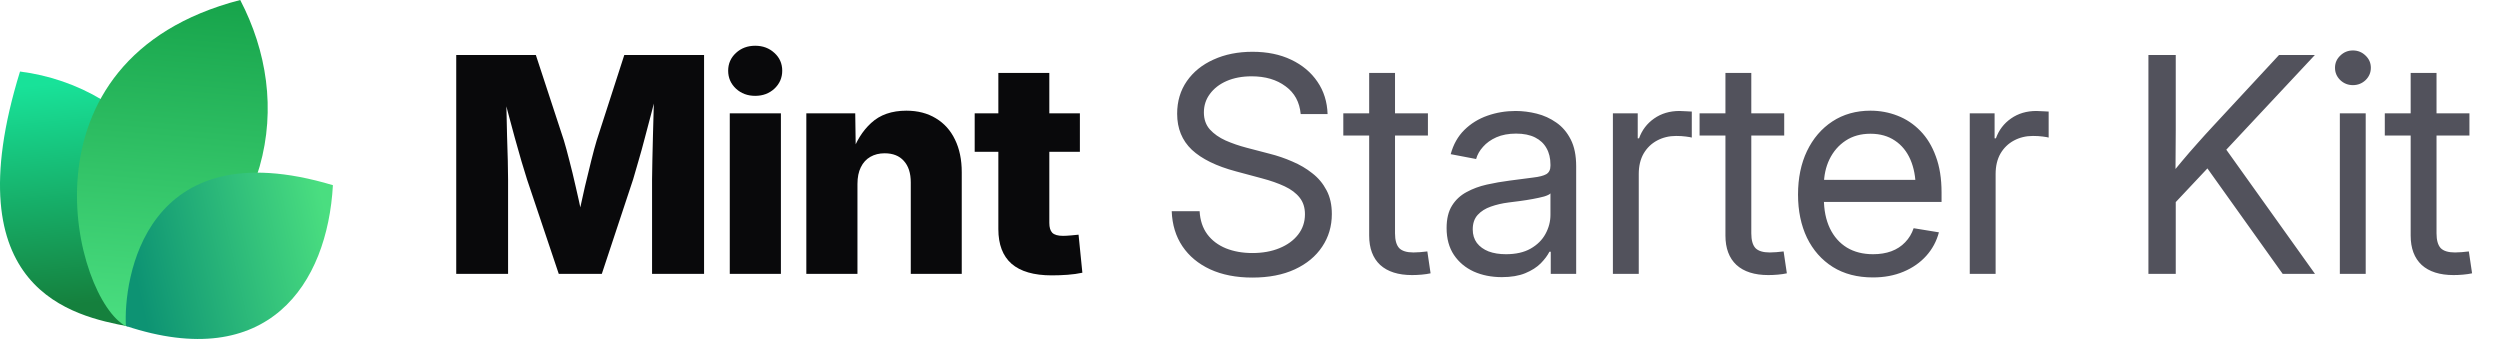
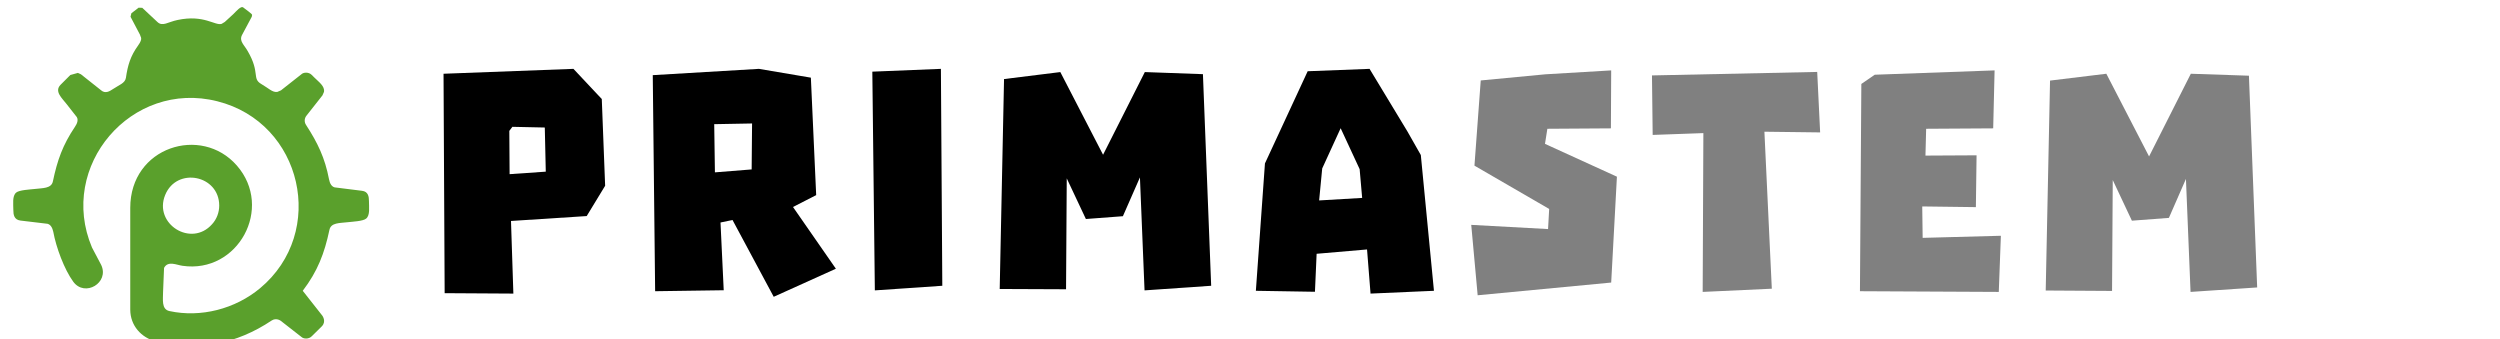
- <svg xmlns="http://www.w3.org/2000/svg" width="177" height="24" viewBox="0 0 177 24" fill="none">
-   <path d="M9.061 23.108C5.268 22.377 -3.391 20.627 1.417 5.064C9.634 6.099 16.973 14.064 9.061 23.108Z" fill="url(#paint0_linear_17557_2020)" />
-   <path d="M8.919 23.094C5.276 21.222 0.784 4.209 17.007 0C20.757 7.193 19.621 16.545 8.919 23.094Z" fill="url(#paint1_linear_17557_2020)" />
-   <path d="M8.914 23.079C8.735 19.882 10.159 9.085 23.57 13.111C23.181 20.123 18.984 26.418 8.914 23.079Z" fill="url(#paint2_linear_17557_2020)" />
-   <path d="M32.301 19.392V3.894H37.938L39.925 9.948C40.036 10.315 40.164 10.787 40.31 11.362C40.462 11.938 40.611 12.552 40.757 13.204C40.91 13.855 41.048 14.483 41.173 15.086C41.305 15.682 41.412 16.192 41.495 16.615H40.695C40.771 16.192 40.871 15.682 40.996 15.086C41.128 14.49 41.267 13.866 41.412 13.214C41.565 12.562 41.714 11.948 41.86 11.373C42.005 10.79 42.133 10.315 42.244 9.948L44.2 3.894H49.848V19.392H46.166V12.704C46.166 12.357 46.173 11.917 46.187 11.383C46.2 10.849 46.214 10.27 46.228 9.646C46.249 9.022 46.266 8.391 46.28 7.753C46.301 7.115 46.311 6.519 46.311 5.964H46.623C46.485 6.561 46.332 7.181 46.166 7.826C45.999 8.471 45.833 9.102 45.666 9.719C45.507 10.336 45.351 10.901 45.198 11.414C45.053 11.928 44.928 12.357 44.824 12.704L42.608 19.392H39.561L37.314 12.704C37.203 12.357 37.072 11.928 36.919 11.414C36.773 10.901 36.614 10.34 36.441 9.729C36.274 9.112 36.104 8.481 35.931 7.836C35.764 7.192 35.608 6.567 35.463 5.964H35.827C35.834 6.512 35.844 7.105 35.858 7.743C35.872 8.374 35.886 9.005 35.9 9.636C35.92 10.26 35.938 10.839 35.952 11.373C35.965 11.907 35.972 12.351 35.972 12.704V19.392H32.301ZM51.668 19.392V8.024H55.288V19.392H51.668ZM53.468 6.786C52.927 6.786 52.473 6.616 52.105 6.276C51.738 5.93 51.554 5.507 51.554 5.007C51.554 4.508 51.738 4.088 52.105 3.749C52.473 3.409 52.927 3.239 53.468 3.239C54.009 3.239 54.463 3.409 54.83 3.749C55.198 4.082 55.382 4.501 55.382 5.007C55.382 5.507 55.198 5.93 54.83 6.276C54.463 6.616 54.009 6.786 53.468 6.786ZM60.708 13.027V19.392H57.088V8.024H60.551L60.593 10.967H60.281C60.593 10.024 61.061 9.268 61.685 8.7C62.309 8.124 63.138 7.836 64.171 7.836C64.975 7.836 65.672 8.017 66.262 8.377C66.851 8.731 67.302 9.234 67.614 9.885C67.933 10.537 68.092 11.307 68.092 12.194V19.392H64.483V12.912C64.483 12.26 64.32 11.754 63.994 11.394C63.675 11.033 63.221 10.853 62.632 10.853C62.25 10.853 61.914 10.936 61.623 11.102C61.332 11.269 61.106 11.515 60.947 11.841C60.787 12.16 60.708 12.555 60.708 13.027ZM76.456 8.024V10.749H69.008V8.024H76.456ZM70.683 5.163H74.292V15.783C74.292 16.102 74.361 16.334 74.5 16.48C74.646 16.625 74.899 16.698 75.259 16.698C75.405 16.698 75.596 16.688 75.831 16.667C76.074 16.646 76.251 16.629 76.362 16.615L76.632 19.309C76.313 19.378 75.963 19.427 75.582 19.455C75.207 19.482 74.836 19.496 74.469 19.496C73.2 19.496 72.25 19.222 71.619 18.674C70.995 18.127 70.683 17.308 70.683 16.22V5.163Z" fill="#09090B" />
-   <path d="M88.667 19.652C87.523 19.652 86.528 19.458 85.682 19.07C84.843 18.681 84.188 18.137 83.716 17.437C83.245 16.736 82.992 15.908 82.957 14.951H84.933C84.968 15.596 85.148 16.14 85.474 16.584C85.8 17.021 86.24 17.354 86.795 17.582C87.35 17.804 87.974 17.915 88.667 17.915C89.388 17.915 90.026 17.801 90.581 17.572C91.143 17.343 91.583 17.024 91.902 16.615C92.228 16.199 92.391 15.717 92.391 15.169C92.391 14.698 92.266 14.306 92.017 13.994C91.767 13.675 91.413 13.408 90.956 13.193C90.498 12.978 89.954 12.787 89.323 12.621L87.502 12.132C86.123 11.765 85.082 11.255 84.382 10.603C83.689 9.944 83.342 9.095 83.342 8.055C83.342 7.174 83.571 6.404 84.028 5.746C84.486 5.087 85.117 4.577 85.921 4.217C86.726 3.849 87.645 3.666 88.678 3.666C89.718 3.666 90.63 3.853 91.413 4.227C92.204 4.602 92.824 5.122 93.275 5.787C93.726 6.446 93.965 7.209 93.993 8.076H92.089C92.013 7.23 91.656 6.574 91.018 6.11C90.387 5.638 89.586 5.403 88.615 5.403C87.95 5.403 87.36 5.513 86.847 5.735C86.341 5.957 85.946 6.262 85.661 6.651C85.377 7.032 85.235 7.469 85.235 7.961C85.235 8.447 85.377 8.849 85.661 9.168C85.946 9.48 86.317 9.74 86.774 9.948C87.232 10.149 87.724 10.319 88.251 10.457L89.884 10.884C90.439 11.023 90.977 11.206 91.496 11.435C92.023 11.657 92.495 11.934 92.911 12.267C93.334 12.593 93.67 12.995 93.92 13.474C94.17 13.945 94.294 14.504 94.294 15.149C94.294 16.015 94.066 16.788 93.608 17.468C93.157 18.148 92.512 18.681 91.673 19.07C90.834 19.458 89.832 19.652 88.667 19.652ZM101.097 8.024V9.594H95.106V8.024H101.097ZM96.937 5.163H98.767V16.521C98.767 17 98.865 17.347 99.059 17.562C99.26 17.77 99.6 17.874 100.078 17.874C100.21 17.874 100.366 17.867 100.546 17.853C100.733 17.832 100.903 17.815 101.056 17.801L101.285 19.351C101.097 19.392 100.886 19.423 100.65 19.444C100.414 19.465 100.189 19.475 99.974 19.475C98.996 19.475 98.244 19.236 97.717 18.758C97.197 18.272 96.937 17.579 96.937 16.677V5.163ZM106.33 19.621C105.595 19.621 104.932 19.489 104.343 19.226C103.754 18.955 103.285 18.564 102.939 18.05C102.592 17.53 102.419 16.896 102.419 16.147C102.419 15.495 102.547 14.965 102.804 14.556C103.06 14.146 103.403 13.828 103.833 13.599C104.263 13.363 104.742 13.186 105.269 13.068C105.796 12.95 106.333 12.857 106.881 12.787C107.574 12.69 108.132 12.617 108.555 12.569C108.978 12.52 109.287 12.441 109.481 12.33C109.675 12.212 109.772 12.014 109.772 11.737V11.654C109.772 11.203 109.679 10.815 109.492 10.489C109.311 10.163 109.041 9.91 108.68 9.729C108.32 9.549 107.872 9.459 107.338 9.459C106.805 9.459 106.34 9.546 105.945 9.719C105.556 9.892 105.241 10.118 104.998 10.395C104.755 10.665 104.593 10.953 104.509 11.258L102.71 10.915C102.897 10.222 103.22 9.65 103.677 9.199C104.135 8.748 104.679 8.412 105.31 8.19C105.941 7.968 106.607 7.857 107.307 7.857C107.8 7.857 108.295 7.92 108.795 8.044C109.301 8.169 109.765 8.381 110.188 8.679C110.611 8.97 110.951 9.369 111.208 9.875C111.464 10.374 111.593 11.005 111.593 11.768V19.392H109.793V17.822H109.7C109.568 18.085 109.363 18.359 109.086 18.643C108.809 18.921 108.444 19.153 107.994 19.34C107.543 19.527 106.988 19.621 106.33 19.621ZM106.621 17.998C107.321 17.998 107.904 17.867 108.368 17.603C108.84 17.333 109.19 16.986 109.419 16.563C109.654 16.133 109.772 15.682 109.772 15.211V13.692C109.703 13.769 109.554 13.841 109.325 13.911C109.096 13.973 108.829 14.032 108.524 14.088C108.226 14.143 107.921 14.192 107.609 14.233C107.304 14.275 107.033 14.309 106.798 14.337C106.354 14.393 105.938 14.49 105.549 14.628C105.168 14.76 104.86 14.954 104.624 15.211C104.388 15.467 104.27 15.811 104.27 16.241C104.27 16.615 104.367 16.934 104.561 17.198C104.762 17.461 105.04 17.662 105.393 17.801C105.747 17.933 106.156 17.998 106.621 17.998ZM114.193 19.392V8.024H115.951V9.792H116.045C116.253 9.209 116.61 8.741 117.116 8.388C117.622 8.034 118.219 7.857 118.905 7.857C119.058 7.857 119.217 7.864 119.384 7.878C119.55 7.885 119.682 7.892 119.779 7.899V9.74C119.716 9.719 119.578 9.695 119.363 9.667C119.155 9.639 118.922 9.625 118.666 9.625C118.174 9.625 117.726 9.733 117.324 9.948C116.922 10.163 116.603 10.471 116.367 10.874C116.138 11.276 116.024 11.758 116.024 12.319V19.392H114.193ZM126.322 8.024V9.594H120.33V8.024H126.322ZM122.161 5.163H123.992V16.521C123.992 17 124.089 17.347 124.283 17.562C124.484 17.77 124.824 17.874 125.302 17.874C125.434 17.874 125.59 17.867 125.77 17.853C125.958 17.832 126.127 17.815 126.28 17.801L126.509 19.351C126.322 19.392 126.11 19.423 125.874 19.444C125.639 19.465 125.413 19.475 125.198 19.475C124.221 19.475 123.468 19.236 122.941 18.758C122.421 18.272 122.161 17.579 122.161 16.677V5.163ZM132.604 19.642C131.502 19.642 130.555 19.396 129.765 18.903C128.974 18.404 128.364 17.714 127.934 16.834C127.511 15.946 127.3 14.927 127.3 13.775C127.3 12.611 127.511 11.584 127.934 10.697C128.364 9.802 128.964 9.102 129.734 8.596C130.51 8.089 131.408 7.836 132.428 7.836C133.1 7.836 133.738 7.954 134.341 8.19C134.952 8.426 135.489 8.783 135.954 9.261C136.425 9.74 136.793 10.343 137.056 11.071C137.327 11.792 137.462 12.645 137.462 13.63V14.296H128.433V12.735H136.463L135.631 13.297C135.631 12.541 135.506 11.876 135.257 11.3C135.007 10.725 134.643 10.277 134.165 9.958C133.686 9.632 133.107 9.469 132.428 9.469C131.748 9.469 131.162 9.632 130.67 9.958C130.177 10.284 129.796 10.725 129.526 11.279C129.262 11.827 129.13 12.441 129.13 13.12V14.046C129.13 14.864 129.273 15.572 129.557 16.168C129.841 16.757 130.243 17.211 130.763 17.53C131.283 17.842 131.901 17.998 132.615 17.998C133.093 17.998 133.523 17.929 133.905 17.79C134.293 17.645 134.619 17.433 134.882 17.156C135.153 16.879 135.354 16.546 135.486 16.157L137.275 16.449C137.108 17.08 136.81 17.634 136.38 18.113C135.95 18.591 135.413 18.966 134.768 19.236C134.123 19.507 133.402 19.642 132.604 19.642ZM139.459 19.392V8.024H141.217V9.792H141.311C141.519 9.209 141.876 8.741 142.382 8.388C142.888 8.034 143.485 7.857 144.171 7.857C144.324 7.857 144.483 7.864 144.649 7.878C144.816 7.885 144.948 7.892 145.045 7.899V9.74C144.982 9.719 144.844 9.695 144.629 9.667C144.421 9.639 144.188 9.625 143.932 9.625C143.439 9.625 142.992 9.733 142.59 9.948C142.188 10.163 141.869 10.471 141.633 10.874C141.404 11.276 141.29 11.758 141.29 12.319V19.392H139.459ZM153.429 14.961V12.715C153.783 12.257 154.136 11.82 154.49 11.404C154.844 10.981 155.204 10.565 155.572 10.156C155.939 9.74 156.314 9.327 156.695 8.918L161.355 3.894H163.893L157.277 10.967H157.184L153.429 14.961ZM152.108 19.392V3.894H154.043V9.241L154.022 12.559L154.043 13.505V19.392H152.108ZM161.615 19.392L155.967 11.477L157.173 9.969L163.903 19.392H161.615ZM165.661 19.392V8.024H167.492V19.392H165.661ZM166.587 6.027C166.24 6.027 165.942 5.909 165.692 5.673C165.443 5.43 165.318 5.139 165.318 4.799C165.318 4.459 165.443 4.172 165.692 3.936C165.942 3.693 166.24 3.572 166.587 3.572C166.934 3.572 167.232 3.693 167.482 3.936C167.731 4.172 167.856 4.459 167.856 4.799C167.856 5.139 167.731 5.43 167.482 5.673C167.232 5.909 166.934 6.027 166.587 6.027ZM174.836 8.024V9.594H168.844V8.024H174.836ZM170.675 5.163H172.506V16.521C172.506 17 172.603 17.347 172.797 17.562C172.998 17.77 173.338 17.874 173.816 17.874C173.948 17.874 174.104 17.867 174.284 17.853C174.472 17.832 174.641 17.815 174.794 17.801L175.023 19.351C174.836 19.392 174.624 19.423 174.388 19.444C174.153 19.465 173.927 19.475 173.712 19.475C172.735 19.475 171.982 19.236 171.455 18.758C170.935 18.272 170.675 17.579 170.675 16.677V5.163Z" fill="#52525C" />
+ <svg xmlns="http://www.w3.org/2000/svg" xml:space="preserve" width="177px" height="24px" version="1.1" style="shape-rendering:geometricPrecision; text-rendering:geometricPrecision; image-rendering:optimizeQuality; fill-rule:evenodd; clip-rule:evenodd" viewBox="0 0 177 24.27">
  <defs>
-     <linearGradient id="paint0_linear_17557_2020" x1="3.776" y1="5.916" x2="5.232" y2="21.559" gradientUnits="userSpaceOnUse">
-       <stop stop-color="#18E299" />
-       <stop offset="1" stop-color="#15803D" />
-     </linearGradient>
-     <linearGradient id="paint1_linear_17557_2020" x1="12.171" y1="-0.718" x2="10.19" y2="22.983" gradientUnits="userSpaceOnUse">
-       <stop stop-color="#16A34A" />
-       <stop offset="1" stop-color="#4ADE80" />
-     </linearGradient>
-     <linearGradient id="paint2_linear_17557_2020" x1="23.133" y1="15.353" x2="9.338" y2="18.52" gradientUnits="userSpaceOnUse">
-       <stop stop-color="#4ADE80" />
-       <stop offset="1" stop-color="#0D9373" />
-     </linearGradient>
+     <style type="text/css">
+    
+     .fil1 {fill:black}
+     .fil0 {fill:#5AA02C}
+     .fil2 {fill:gray}
+    
+   </style>
  </defs>
+   <g id="Слой_x0020_1">
+     <path class="fil0" d="M17.72 6.02c-0.7,-0.4 -0.07,-0.8 -0.98,-2.36 -0.25,-0.45 -0.63,-0.71 -0.41,-1.15l0.7 -1.31c0,-0.15 0.13,-0.1 -0.22,-0.37l-0.37 -0.28c-0.17,-0.18 -0.53,0.27 -0.73,0.46l-0.61 0.56 -0.23 0.14c-0.48,0.14 -1.27,-0.68 -3.15,-0.28 -0.69,0.14 -1.08,0.5 -1.45,0.14l-1.08 -1.01 -0.26 -0.01 -0.52 0.4 -0.06 0.25 0.69 1.31c0,0.14 0.24,0.21 -0.15,0.75 -0.55,0.76 -0.74,1.42 -0.87,2.31 -0.06,0.39 -0.49,0.51 -0.95,0.82 -0.22,0.15 -0.53,0.33 -0.82,0.08l-1.45 -1.15 -0.22 -0.1 -0.54 0.15 -0.71 0.71c-0.44,0.47 0.1,0.93 0.45,1.38l0.65 0.83c0.24,0.23 0.1,0.56 -0.06,0.79 -0.88,1.31 -1.26,2.39 -1.58,3.91 -0.11,0.52 -0.75,0.47 -1.3,0.54 -0.34,0.04 -1.11,0.07 -1.33,0.26 -0.29,0.25 -0.2,0.81 -0.2,1.26 0,0.31 0.05,0.68 0.5,0.74l1.84 0.22c0.32,0 0.46,0.31 0.52,0.59 0.2,1.1 0.78,2.68 1.43,3.57 0.83,1.13 2.6,0.07 2,-1.2l-0.66 -1.25c-2.47,-5.83 2.83,-12.02 8.97,-10.47 6.11,1.53 7.88,9.38 3.06,13.39 -1.78,1.48 -4.24,2.12 -6.49,1.63 -0.58,-0.13 -0.45,-0.83 -0.45,-1.38l0.07 -1.71c0.28,-0.53 0.89,-0.21 1.32,-0.15 3.97,0.58 6.55,-4.14 3.89,-7.18 -2.54,-2.91 -7.63,-1.34 -7.63,3.03l0 7.3c0.01,1.12 0.76,1.99 1.87,2.28 2.92,0.74 5.76,0.16 8.25,-1.51 0.35,-0.23 0.67,0.03 0.67,0.03l1.46 1.14c0.15,0.15 0.53,0.18 0.75,-0.05l0.71 -0.7c0.35,-0.35 0.05,-0.75 0.05,-0.76l-1.41 -1.79c1.07,-1.41 1.55,-2.67 1.91,-4.36 0.11,-0.53 0.73,-0.48 1.3,-0.55 0.34,-0.04 1.11,-0.07 1.33,-0.26 0.29,-0.24 0.2,-0.81 0.2,-1.26 0,-0.31 -0.05,-0.68 -0.5,-0.73l-1.84 -0.23c-0.34,0 -0.47,-0.33 -0.52,-0.6 -0.29,-1.52 -0.81,-2.6 -1.64,-3.88 -0.14,-0.2 -0.13,-0.47 0.02,-0.66l1.15 -1.46 0.11 -0.25c0.07,-0.41 -0.36,-0.7 -0.7,-1.04l-0.17 -0.17c-0.22,-0.23 -0.6,-0.2 -0.75,-0.05l-1.46 1.15 -0.26 0.11c-0.34,0.06 -0.65,-0.28 -1.14,-0.56zm-6.89 7.94c0.83,-2.03 3.87,-1.43 3.87,0.76 0,0.49 -0.18,0.97 -0.51,1.33 -1.49,1.69 -4.21,-0.02 -3.36,-2.09z" />
+     <g id="_910301216">
+       <path class="fil1" d="M30.76 5.28l0.08 15.71 4.92 0.03 -0.17 -5.2 5.42 -0.35 1.32 -2.17 -0.24 -6.21 -2.03 -2.16 -9.3 0.35zm4.93 3.8l2.32 0.05 0.07 3.16 -2.59 0.18 -0.02 -3.1 0.22 -0.29z" />
+       <path class="fil1" d="M45.74 5.38l0.17 15.47 4.91 -0.07 -0.23 -4.85 0.86 -0.18 2.95 5.5 4.45 -2.01 -3.07 -4.42 1.66 -0.85 -0.38 -8.41 -3.72 -0.63 -7.6 0.45zm4.4 3.51l2.71 -0.05 -0.03 3.29 -2.63 0.21 -0.05 -3.45z" />
+       <polygon class="fil1" points="61.46,5.13 61.64,20.79 66.47,20.46 66.37,4.93 " />
+       <polygon class="fil1" points="70.89,5.66 70.58,20.69 75.33,20.71 75.38,12.77 76.75,15.68 79.4,15.48 80.62,12.7 80.95,20.79 85.72,20.46 85.13,5.31 80.97,5.16 77.98,11.08 74.92,5.16 " />
+       <path class="fil1" d="M92.63 5.1l-3.06 6.6 -0.65 9.12 4.23 0.07 0.12 -2.72 3.61 -0.31 0.25 3.16 4.54 -0.2 -0.94 -9.72 -0.96 -1.69 -2.71 -4.48 -4.43 0.17zm2.36 4.08l1.36 2.93 0.18 2.06 -3.08 0.18 0.22 -2.29 1.32 -2.88z" />
+     </g>
+     <g id="_910301936">
+       <polygon class="fil2" points="105.02,5.76 104.57,11.86 109.92,14.96 109.84,16.4 104.34,16.1 104.8,21.14 114.36,20.23 114.77,12.65 109.62,10.3 109.79,9.22 114.34,9.19 114.36,5.04 109.65,5.32 " />
+       <polygon class="fil2" points="117.28,5.4 117.33,9.66 120.96,9.53 120.91,20.9 125.86,20.67 125.33,9.43 129.32,9.48 129.11,5.15 " />
+       <polygon class="fil2" points="132.27,6.01 132.17,20.85 142.11,20.9 142.26,16.88 136.66,17.03 136.63,14.78 140.47,14.83 140.52,11.12 136.86,11.14 136.91,9.22 141.71,9.19 141.81,5.04 133.23,5.35 " />
+       <polygon class="fil2" points="145.78,5.77 145.47,20.8 150.22,20.83 150.27,12.89 151.64,15.8 154.29,15.6 155.51,12.81 155.84,20.9 160.61,20.58 160.02,5.42 155.86,5.28 152.87,11.2 149.81,5.28 " />
+     </g>
+   </g>
</svg>
